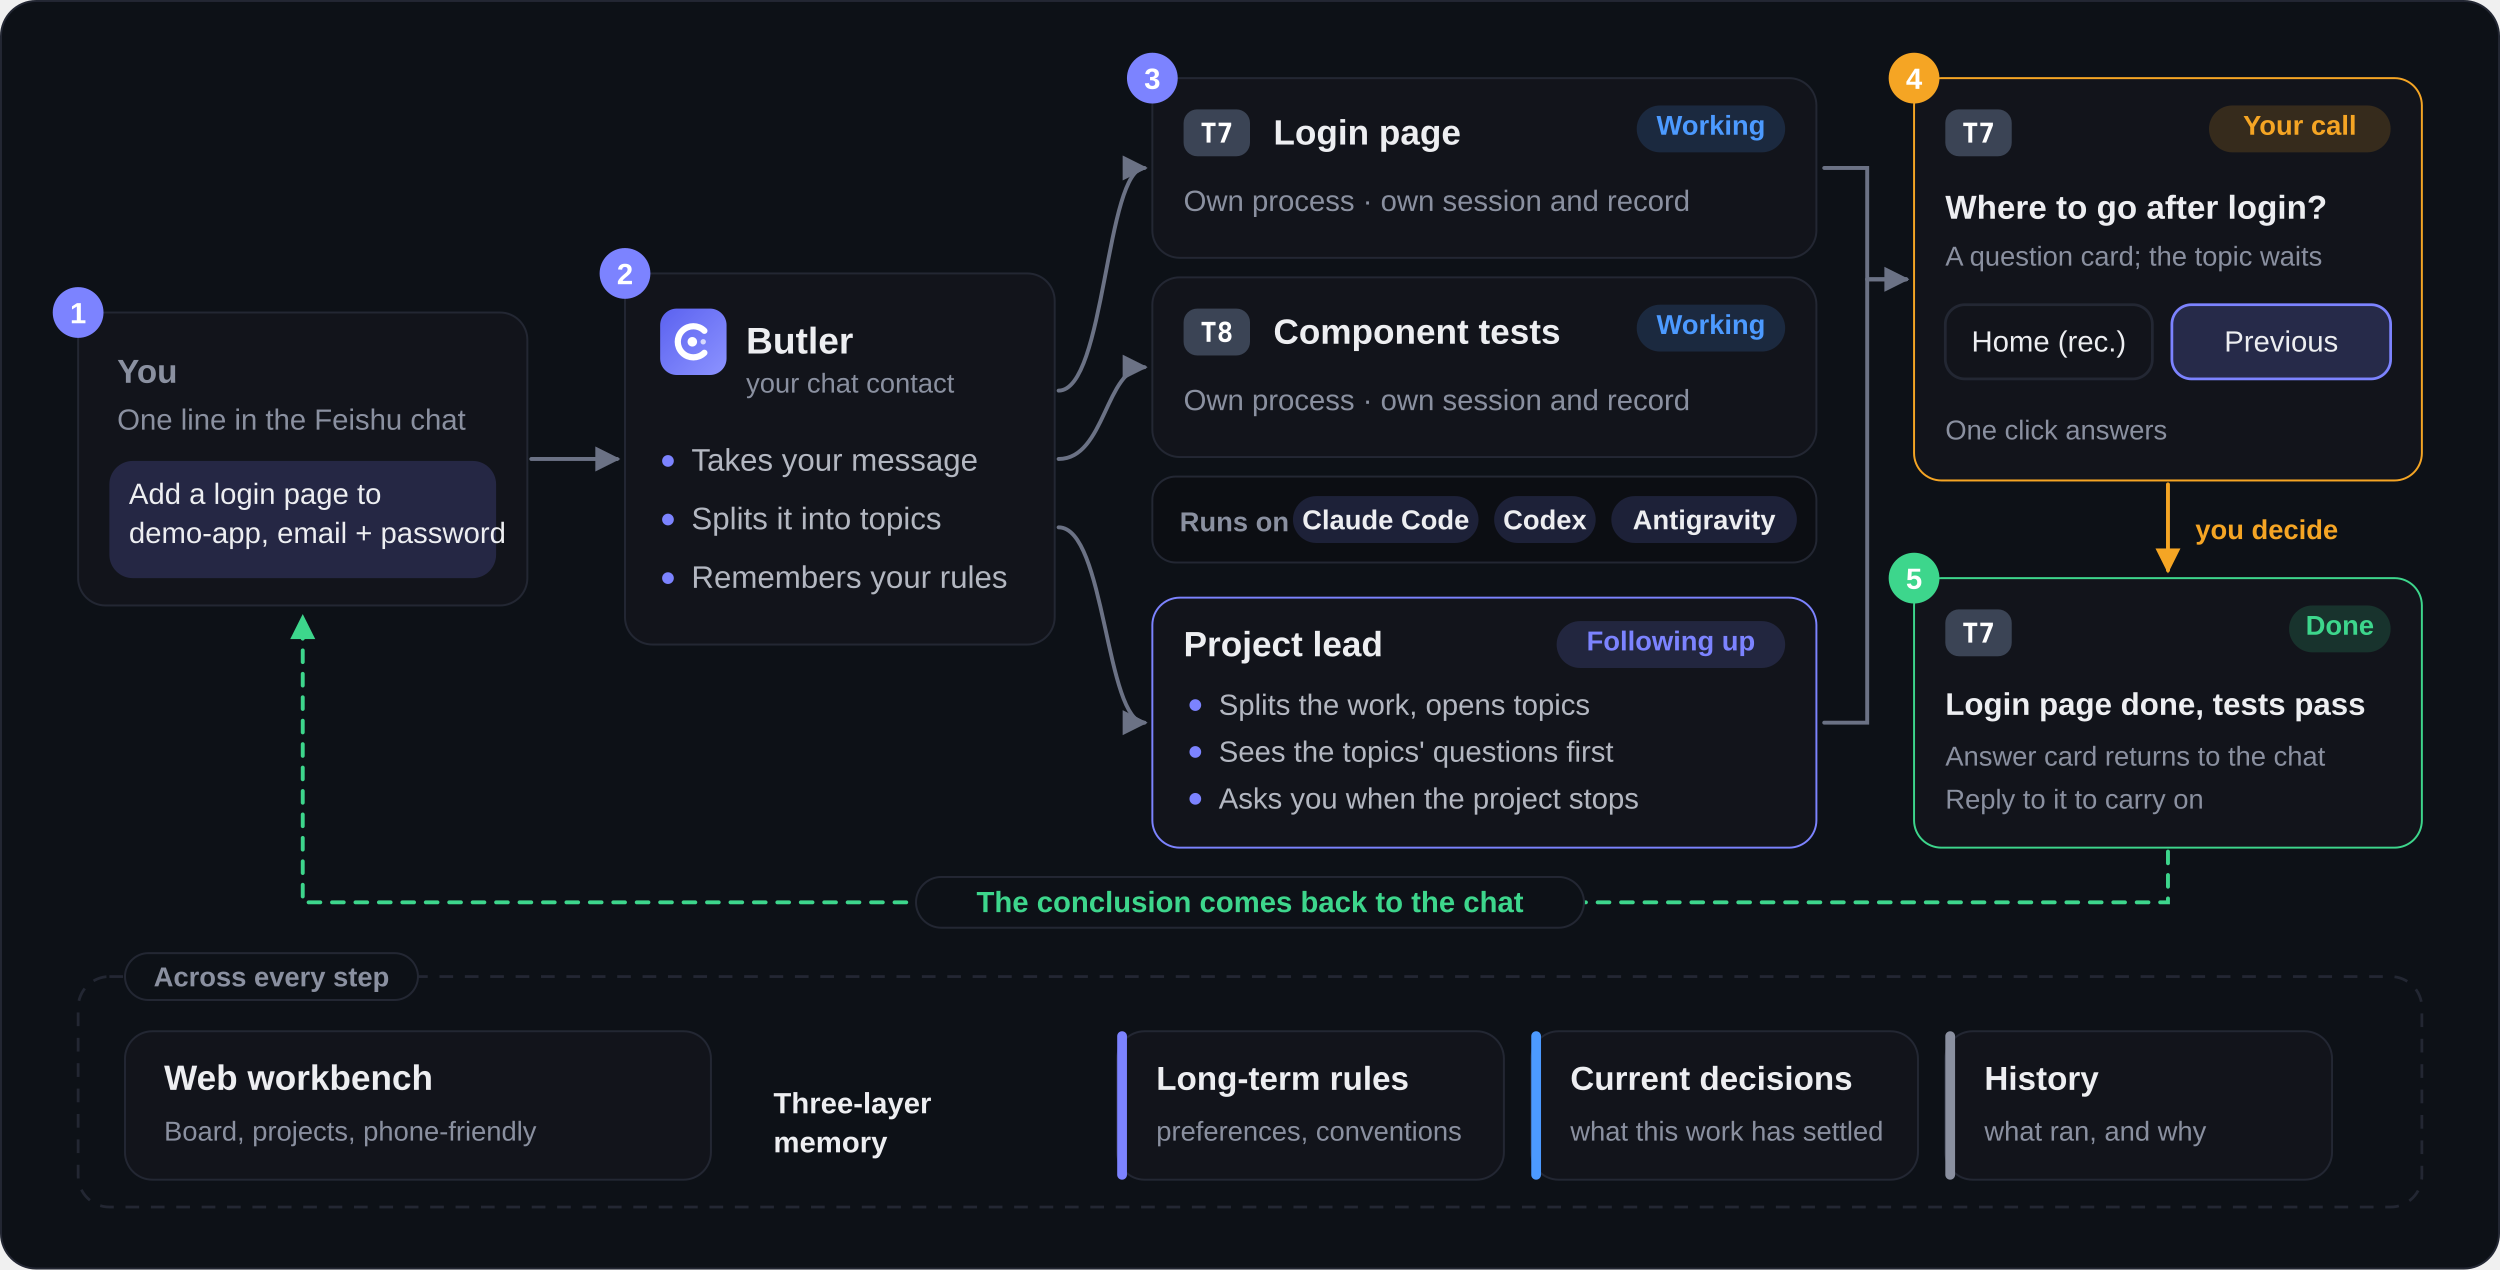
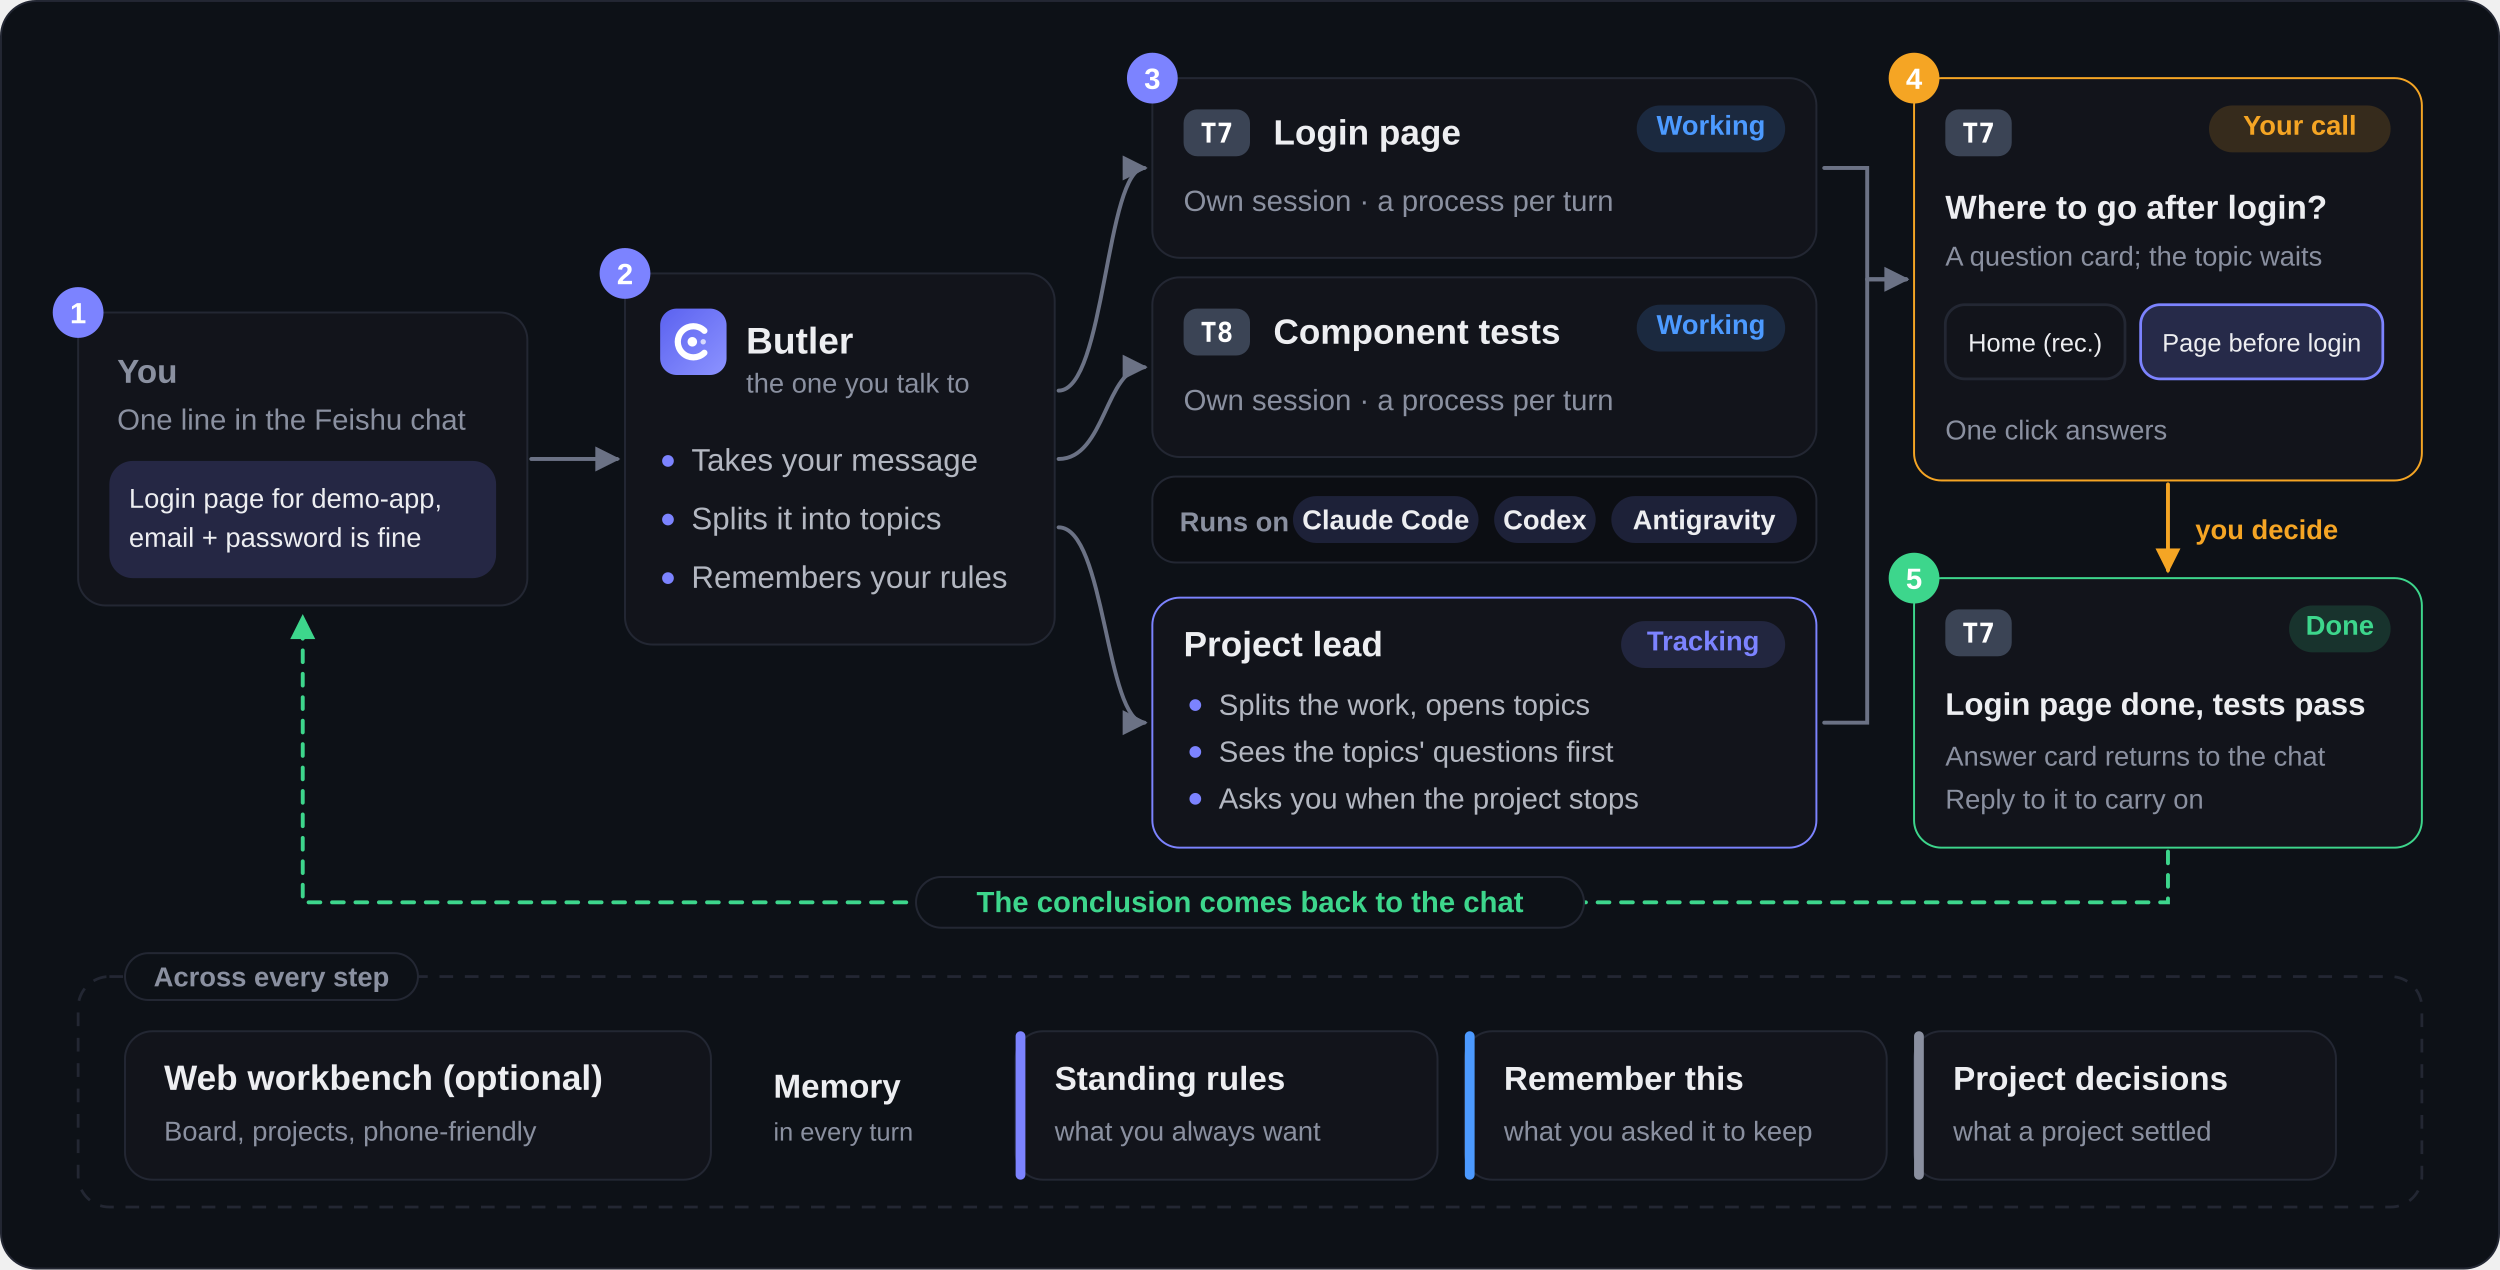
<svg xmlns="http://www.w3.org/2000/svg" viewBox="0 0 1280 650" width="1280" height="650" role="img" aria-label="Covey workflow: one sentence to a conclusion">
  <defs>
    <marker id="ar" viewBox="0 0 10 10" refX="8" refY="5" markerWidth="8" markerHeight="8" orient="auto-start-reverse">
      <path d="M1 1L9 5L1 9z" fill="#6B7285" />
    </marker>
    <marker id="ao" viewBox="0 0 10 10" refX="8" refY="5" markerWidth="8" markerHeight="8" orient="auto-start-reverse">
      <path d="M1 1L9 5L1 9z" fill="#F5A524" />
    </marker>
    <marker id="ag" viewBox="0 0 10 10" refX="8" refY="5" markerWidth="8" markerHeight="8" orient="auto-start-reverse">
      <path d="M1 1L9 5L1 9z" fill="#3DD68C" />
    </marker>
  </defs>
  <rect x="0.5" y="0.5" width="1279" height="649" rx="18" fill="#0d1117" stroke="#232733" stroke-width="1" />
  <rect x="40" y="160" width="230" height="150" rx="14" fill="#12141B" stroke="#232733" stroke-width="1" />
  <text x="60" y="196" font-family="-apple-system,&quot;Segoe UI&quot;,&quot;Helvetica Neue&quot;,Arial,&quot;PingFang SC&quot;,&quot;Microsoft YaHei&quot;,&quot;Noto Sans CJK SC&quot;,sans-serif" font-size="17" font-weight="600" fill="#8A90A0" text-anchor="start">You</text>
  <text x="60" y="220" font-family="-apple-system,&quot;Segoe UI&quot;,&quot;Helvetica Neue&quot;,Arial,&quot;PingFang SC&quot;,&quot;Microsoft YaHei&quot;,&quot;Noto Sans CJK SC&quot;,sans-serif" font-size="15" font-weight="400" fill="#8A90A0" text-anchor="start">One line in the Feishu chat</text>
  <rect x="56" y="236" width="198" height="60" rx="12" fill="#7C83FF" fill-opacity=".18" />
-   <text x="66" y="258" font-family="-apple-system,&quot;Segoe UI&quot;,&quot;Helvetica Neue&quot;,Arial,&quot;PingFang SC&quot;,&quot;Microsoft YaHei&quot;,&quot;Noto Sans CJK SC&quot;,sans-serif" font-size="15" font-weight="400" fill="#EDEEF1" text-anchor="start">Add a login page to</text>
-   <text x="66" y="278" font-family="-apple-system,&quot;Segoe UI&quot;,&quot;Helvetica Neue&quot;,Arial,&quot;PingFang SC&quot;,&quot;Microsoft YaHei&quot;,&quot;Noto Sans CJK SC&quot;,sans-serif" font-size="15" font-weight="400" fill="#EDEEF1" text-anchor="start">demo-app, email + password</text>
+   <text x="66" y="260" font-family="-apple-system,&quot;Segoe UI&quot;,&quot;Helvetica Neue&quot;,Arial,&quot;PingFang SC&quot;,&quot;Microsoft YaHei&quot;,&quot;Noto Sans CJK SC&quot;,sans-serif" font-size="14" font-weight="400" fill="#EDEEF1" text-anchor="start">Login page for demo-app,</text>
+   <text x="66" y="280" font-family="-apple-system,&quot;Segoe UI&quot;,&quot;Helvetica Neue&quot;,Arial,&quot;PingFang SC&quot;,&quot;Microsoft YaHei&quot;,&quot;Noto Sans CJK SC&quot;,sans-serif" font-size="14" font-weight="400" fill="#EDEEF1" text-anchor="start">email + password is fine</text>
  <circle cx="40" cy="160" r="13" fill="#7C83FF" />
  <text x="40" y="165.5" font-family="-apple-system,&quot;Segoe UI&quot;,&quot;Helvetica Neue&quot;,Arial,&quot;PingFang SC&quot;,&quot;Microsoft YaHei&quot;,&quot;Noto Sans CJK SC&quot;,sans-serif" font-size="15" font-weight="700" fill="#fff" text-anchor="middle">1</text>
  <rect x="320" y="140" width="220" height="190" rx="14" fill="#12141B" stroke="#232733" stroke-width="1" />
  <g transform="translate(338 158) scale(0.53125)">
    <defs>
      <linearGradient id="mgw" x1="0" y1="0" x2="1" y2="1">
        <stop offset="0" stop-color="#5B62F0" />
        <stop offset="1" stop-color="#8C93FF" />
      </linearGradient>
    </defs>
    <rect width="64" height="64" rx="16" fill="url(#mgw)" />
    <path d="M42.6 21.4A15 15 0 1 0 42.6 42.6" fill="none" stroke="#fff" stroke-width="6" stroke-linecap="round" />
    <circle cx="31" cy="32" r="4.6" fill="#fff" />
    <circle cx="41.5" cy="32" r="2.6" fill="#fff" fill-opacity=".7" />
  </g>
  <text x="382" y="181" font-family="-apple-system,&quot;Segoe UI&quot;,&quot;Helvetica Neue&quot;,Arial,&quot;PingFang SC&quot;,&quot;Microsoft YaHei&quot;,&quot;Noto Sans CJK SC&quot;,sans-serif" font-size="19" font-weight="700" fill="#EDEEF1" text-anchor="start">Butler</text>
-   <text x="382" y="201" font-family="-apple-system,&quot;Segoe UI&quot;,&quot;Helvetica Neue&quot;,Arial,&quot;PingFang SC&quot;,&quot;Microsoft YaHei&quot;,&quot;Noto Sans CJK SC&quot;,sans-serif" font-size="14" font-weight="400" fill="#8A90A0" text-anchor="start">your chat contact</text>
+   <text x="382" y="201" font-family="-apple-system,&quot;Segoe UI&quot;,&quot;Helvetica Neue&quot;,Arial,&quot;PingFang SC&quot;,&quot;Microsoft YaHei&quot;,&quot;Noto Sans CJK SC&quot;,sans-serif" font-size="14" font-weight="400" fill="#8A90A0" text-anchor="start">the one you talk to</text>
  <circle cx="342" cy="236" r="3" fill="#7C83FF" />
  <text x="354" y="241" font-family="-apple-system,&quot;Segoe UI&quot;,&quot;Helvetica Neue&quot;,Arial,&quot;PingFang SC&quot;,&quot;Microsoft YaHei&quot;,&quot;Noto Sans CJK SC&quot;,sans-serif" font-size="16" font-weight="400" fill="#B3B7C1" text-anchor="start">Takes your message</text>
  <circle cx="342" cy="266" r="3" fill="#7C83FF" />
  <text x="354" y="271" font-family="-apple-system,&quot;Segoe UI&quot;,&quot;Helvetica Neue&quot;,Arial,&quot;PingFang SC&quot;,&quot;Microsoft YaHei&quot;,&quot;Noto Sans CJK SC&quot;,sans-serif" font-size="16" font-weight="400" fill="#B3B7C1" text-anchor="start">Splits it into topics</text>
  <circle cx="342" cy="296" r="3" fill="#7C83FF" />
  <text x="354" y="301" font-family="-apple-system,&quot;Segoe UI&quot;,&quot;Helvetica Neue&quot;,Arial,&quot;PingFang SC&quot;,&quot;Microsoft YaHei&quot;,&quot;Noto Sans CJK SC&quot;,sans-serif" font-size="16" font-weight="400" fill="#B3B7C1" text-anchor="start">Remembers your rules</text>
  <circle cx="320" cy="140" r="13" fill="#7C83FF" />
  <text x="320" y="145.5" font-family="-apple-system,&quot;Segoe UI&quot;,&quot;Helvetica Neue&quot;,Arial,&quot;PingFang SC&quot;,&quot;Microsoft YaHei&quot;,&quot;Noto Sans CJK SC&quot;,sans-serif" font-size="15" font-weight="700" fill="#fff" text-anchor="middle">2</text>
  <rect x="590" y="40" width="340" height="92" rx="14" fill="#12141B" stroke="#232733" stroke-width="1" />
  <rect x="606" y="56" width="34" height="24" rx="7" fill="#3B4455" />
  <text x="623.0" y="73" font-family="&quot;SF Mono&quot;,&quot;DejaVu Sans Mono&quot;,Menlo,Consolas,monospace" font-size="14" font-weight="700" fill="#fff" text-anchor="middle">T7</text>
  <text x="652" y="74" font-family="-apple-system,&quot;Segoe UI&quot;,&quot;Helvetica Neue&quot;,Arial,&quot;PingFang SC&quot;,&quot;Microsoft YaHei&quot;,&quot;Noto Sans CJK SC&quot;,sans-serif" font-size="18" font-weight="700" fill="#EDEEF1" text-anchor="start">Login page</text>
  <g transform="translate(838 54)">
    <rect x="0" y="0" width="76" height="24" rx="12.0" fill="#4C9AFF" fill-opacity="0.16" />
    <text x="38.0" y="15" font-family="-apple-system,&quot;Segoe UI&quot;,&quot;Helvetica Neue&quot;,Arial,&quot;PingFang SC&quot;,&quot;Microsoft YaHei&quot;,&quot;Noto Sans CJK SC&quot;,sans-serif" font-size="14" font-weight="600" fill="#4C9AFF" text-anchor="middle">Working</text>
  </g>
-   <text x="606" y="108" font-family="-apple-system,&quot;Segoe UI&quot;,&quot;Helvetica Neue&quot;,Arial,&quot;PingFang SC&quot;,&quot;Microsoft YaHei&quot;,&quot;Noto Sans CJK SC&quot;,sans-serif" font-size="15" font-weight="400" fill="#8A90A0" text-anchor="start">Own process · own session and record</text>
+   <text x="606" y="108" font-family="-apple-system,&quot;Segoe UI&quot;,&quot;Helvetica Neue&quot;,Arial,&quot;PingFang SC&quot;,&quot;Microsoft YaHei&quot;,&quot;Noto Sans CJK SC&quot;,sans-serif" font-size="15" font-weight="400" fill="#8A90A0" text-anchor="start">Own session · a process per turn</text>
  <rect x="590" y="142" width="340" height="92" rx="14" fill="#12141B" stroke="#232733" stroke-width="1" />
  <rect x="606" y="158" width="34" height="24" rx="7" fill="#3B4455" />
  <text x="623.0" y="175" font-family="&quot;SF Mono&quot;,&quot;DejaVu Sans Mono&quot;,Menlo,Consolas,monospace" font-size="14" font-weight="700" fill="#fff" text-anchor="middle">T8</text>
  <text x="652" y="176" font-family="-apple-system,&quot;Segoe UI&quot;,&quot;Helvetica Neue&quot;,Arial,&quot;PingFang SC&quot;,&quot;Microsoft YaHei&quot;,&quot;Noto Sans CJK SC&quot;,sans-serif" font-size="18" font-weight="700" fill="#EDEEF1" text-anchor="start">Component tests</text>
  <g transform="translate(838 156)">
    <rect x="0" y="0" width="76" height="24" rx="12.0" fill="#4C9AFF" fill-opacity="0.16" />
    <text x="38.0" y="15" font-family="-apple-system,&quot;Segoe UI&quot;,&quot;Helvetica Neue&quot;,Arial,&quot;PingFang SC&quot;,&quot;Microsoft YaHei&quot;,&quot;Noto Sans CJK SC&quot;,sans-serif" font-size="14" font-weight="600" fill="#4C9AFF" text-anchor="middle">Working</text>
  </g>
-   <text x="606" y="210" font-family="-apple-system,&quot;Segoe UI&quot;,&quot;Helvetica Neue&quot;,Arial,&quot;PingFang SC&quot;,&quot;Microsoft YaHei&quot;,&quot;Noto Sans CJK SC&quot;,sans-serif" font-size="15" font-weight="400" fill="#8A90A0" text-anchor="start">Own process · own session and record</text>
+   <text x="606" y="210" font-family="-apple-system,&quot;Segoe UI&quot;,&quot;Helvetica Neue&quot;,Arial,&quot;PingFang SC&quot;,&quot;Microsoft YaHei&quot;,&quot;Noto Sans CJK SC&quot;,sans-serif" font-size="15" font-weight="400" fill="#8A90A0" text-anchor="start">Own session · a process per turn</text>
  <rect x="590" y="244" width="340" height="44" rx="12" fill="#0C0E13" stroke="#232733" stroke-width="1" />
  <text x="604" y="272" font-family="-apple-system,&quot;Segoe UI&quot;,&quot;Helvetica Neue&quot;,Arial,&quot;PingFang SC&quot;,&quot;Microsoft YaHei&quot;,&quot;Noto Sans CJK SC&quot;,sans-serif" font-size="14" font-weight="600" fill="#8A90A0" text-anchor="start">Runs on</text>
  <rect x="662" y="254" width="95" height="24" rx="12" fill="#7C83FF" fill-opacity=".16" />
  <text x="709.5" y="271" font-family="-apple-system,&quot;Segoe UI&quot;,&quot;Helvetica Neue&quot;,Arial,&quot;PingFang SC&quot;,&quot;Microsoft YaHei&quot;,&quot;Noto Sans CJK SC&quot;,sans-serif" font-size="14" font-weight="600" fill="#EDEEF1" text-anchor="middle">Claude Code</text>
  <rect x="765" y="254" width="52" height="24" rx="12" fill="#7C83FF" fill-opacity=".16" />
  <text x="791.0" y="271" font-family="-apple-system,&quot;Segoe UI&quot;,&quot;Helvetica Neue&quot;,Arial,&quot;PingFang SC&quot;,&quot;Microsoft YaHei&quot;,&quot;Noto Sans CJK SC&quot;,sans-serif" font-size="14" font-weight="600" fill="#EDEEF1" text-anchor="middle">Codex</text>
  <rect x="825" y="254" width="95" height="24" rx="12" fill="#7C83FF" fill-opacity=".16" />
  <text x="872.5" y="271" font-family="-apple-system,&quot;Segoe UI&quot;,&quot;Helvetica Neue&quot;,Arial,&quot;PingFang SC&quot;,&quot;Microsoft YaHei&quot;,&quot;Noto Sans CJK SC&quot;,sans-serif" font-size="14" font-weight="600" fill="#EDEEF1" text-anchor="middle">Antigravity</text>
  <rect x="590" y="306" width="340" height="128" rx="14" fill="#12141B" stroke="#7C83FF" stroke-width="1" />
  <text x="606" y="336" font-family="-apple-system,&quot;Segoe UI&quot;,&quot;Helvetica Neue&quot;,Arial,&quot;PingFang SC&quot;,&quot;Microsoft YaHei&quot;,&quot;Noto Sans CJK SC&quot;,sans-serif" font-size="18" font-weight="700" fill="#EDEEF1" text-anchor="start">Project lead</text>
-   <g transform="translate(797 318)">
-     <rect x="0" y="0" width="117" height="24" rx="12.0" fill="#7C83FF" fill-opacity="0.16" />
-     <text x="58.5" y="15" font-family="-apple-system,&quot;Segoe UI&quot;,&quot;Helvetica Neue&quot;,Arial,&quot;PingFang SC&quot;,&quot;Microsoft YaHei&quot;,&quot;Noto Sans CJK SC&quot;,sans-serif" font-size="14" font-weight="600" fill="#7C83FF" text-anchor="middle">Following up</text>
+   <g transform="translate(830 318)">
+     <rect x="0" y="0" width="84" height="24" rx="12.0" fill="#7C83FF" fill-opacity="0.16" />
+     <text x="42.0" y="15" font-family="-apple-system,&quot;Segoe UI&quot;,&quot;Helvetica Neue&quot;,Arial,&quot;PingFang SC&quot;,&quot;Microsoft YaHei&quot;,&quot;Noto Sans CJK SC&quot;,sans-serif" font-size="14" font-weight="600" fill="#7C83FF" text-anchor="middle">Tracking</text>
  </g>
  <circle cx="612" cy="361" r="3" fill="#7C83FF" />
  <text x="624" y="366" font-family="-apple-system,&quot;Segoe UI&quot;,&quot;Helvetica Neue&quot;,Arial,&quot;PingFang SC&quot;,&quot;Microsoft YaHei&quot;,&quot;Noto Sans CJK SC&quot;,sans-serif" font-size="15" font-weight="400" fill="#B3B7C1" text-anchor="start">Splits the work, opens topics</text>
  <circle cx="612" cy="385" r="3" fill="#7C83FF" />
  <text x="624" y="390" font-family="-apple-system,&quot;Segoe UI&quot;,&quot;Helvetica Neue&quot;,Arial,&quot;PingFang SC&quot;,&quot;Microsoft YaHei&quot;,&quot;Noto Sans CJK SC&quot;,sans-serif" font-size="15" font-weight="400" fill="#B3B7C1" text-anchor="start">Sees the topics' questions first</text>
  <circle cx="612" cy="409" r="3" fill="#7C83FF" />
  <text x="624" y="414" font-family="-apple-system,&quot;Segoe UI&quot;,&quot;Helvetica Neue&quot;,Arial,&quot;PingFang SC&quot;,&quot;Microsoft YaHei&quot;,&quot;Noto Sans CJK SC&quot;,sans-serif" font-size="15" font-weight="400" fill="#B3B7C1" text-anchor="start">Asks you when the project stops</text>
  <circle cx="590" cy="40" r="13" fill="#7C83FF" />
  <text x="590" y="45.5" font-family="-apple-system,&quot;Segoe UI&quot;,&quot;Helvetica Neue&quot;,Arial,&quot;PingFang SC&quot;,&quot;Microsoft YaHei&quot;,&quot;Noto Sans CJK SC&quot;,sans-serif" font-size="15" font-weight="700" fill="#fff" text-anchor="middle">3</text>
  <rect x="980" y="40" width="260" height="206" rx="14" fill="#12141B" stroke="#F5A524" stroke-width="1" />
  <rect x="996" y="56" width="34" height="24" rx="7" fill="#3B4455" />
  <text x="1013.0" y="73" font-family="&quot;SF Mono&quot;,&quot;DejaVu Sans Mono&quot;,Menlo,Consolas,monospace" font-size="14" font-weight="700" fill="#fff" text-anchor="middle">T7</text>
  <g transform="translate(1131 54)">
    <rect x="0" y="0" width="93" height="24" rx="12.0" fill="#F5A524" fill-opacity="0.16" />
    <text x="46.5" y="15" font-family="-apple-system,&quot;Segoe UI&quot;,&quot;Helvetica Neue&quot;,Arial,&quot;PingFang SC&quot;,&quot;Microsoft YaHei&quot;,&quot;Noto Sans CJK SC&quot;,sans-serif" font-size="14" font-weight="600" fill="#F5A524" text-anchor="middle">Your call</text>
  </g>
  <text x="996" y="112" font-family="-apple-system,&quot;Segoe UI&quot;,&quot;Helvetica Neue&quot;,Arial,&quot;PingFang SC&quot;,&quot;Microsoft YaHei&quot;,&quot;Noto Sans CJK SC&quot;,sans-serif" font-size="17" font-weight="700" fill="#EDEEF1" text-anchor="start">Where to go after login?</text>
  <text x="996" y="136" font-family="-apple-system,&quot;Segoe UI&quot;,&quot;Helvetica Neue&quot;,Arial,&quot;PingFang SC&quot;,&quot;Microsoft YaHei&quot;,&quot;Noto Sans CJK SC&quot;,sans-serif" font-size="14" font-weight="400" fill="#8A90A0" text-anchor="start">A question card; the topic waits</text>
-   <rect x="996" y="156" width="106" height="38" rx="10" fill="none" stroke="#232733" stroke-width="1.4" />
-   <text x="1049" y="180" font-family="-apple-system,&quot;Segoe UI&quot;,&quot;Helvetica Neue&quot;,Arial,&quot;PingFang SC&quot;,&quot;Microsoft YaHei&quot;,&quot;Noto Sans CJK SC&quot;,sans-serif" font-size="15" font-weight="500" fill="#EDEEF1" text-anchor="middle">Home (rec.)</text>
-   <rect x="1112" y="156" width="112" height="38" rx="10" fill="#7C83FF" fill-opacity=".2" />
-   <rect x="1112" y="156" width="112" height="38" rx="10" fill="none" stroke="#7C83FF" stroke-width="1.4" />
-   <text x="1168" y="180" font-family="-apple-system,&quot;Segoe UI&quot;,&quot;Helvetica Neue&quot;,Arial,&quot;PingFang SC&quot;,&quot;Microsoft YaHei&quot;,&quot;Noto Sans CJK SC&quot;,sans-serif" font-size="15" font-weight="500" fill="#EDEEF1" text-anchor="middle">Previous</text>
+   <rect x="996" y="156" width="92" height="38" rx="10" fill="none" stroke="#232733" stroke-width="1.4" />
+   <text x="1042" y="180" font-family="-apple-system,&quot;Segoe UI&quot;,&quot;Helvetica Neue&quot;,Arial,&quot;PingFang SC&quot;,&quot;Microsoft YaHei&quot;,&quot;Noto Sans CJK SC&quot;,sans-serif" font-size="13" font-weight="500" fill="#EDEEF1" text-anchor="middle">Home (rec.)</text>
+   <rect x="1096" y="156" width="124" height="38" rx="10" fill="#7C83FF" fill-opacity=".2" />
+   <rect x="1096" y="156" width="124" height="38" rx="10" fill="none" stroke="#7C83FF" stroke-width="1.4" />
+   <text x="1158" y="180" font-family="-apple-system,&quot;Segoe UI&quot;,&quot;Helvetica Neue&quot;,Arial,&quot;PingFang SC&quot;,&quot;Microsoft YaHei&quot;,&quot;Noto Sans CJK SC&quot;,sans-serif" font-size="13" font-weight="500" fill="#EDEEF1" text-anchor="middle">Page before login</text>
  <text x="996" y="225" font-family="-apple-system,&quot;Segoe UI&quot;,&quot;Helvetica Neue&quot;,Arial,&quot;PingFang SC&quot;,&quot;Microsoft YaHei&quot;,&quot;Noto Sans CJK SC&quot;,sans-serif" font-size="14" font-weight="400" fill="#8A90A0" text-anchor="start">One click answers</text>
  <circle cx="980" cy="40" r="13" fill="#F5A524" />
  <text x="980" y="45.5" font-family="-apple-system,&quot;Segoe UI&quot;,&quot;Helvetica Neue&quot;,Arial,&quot;PingFang SC&quot;,&quot;Microsoft YaHei&quot;,&quot;Noto Sans CJK SC&quot;,sans-serif" font-size="15" font-weight="700" fill="#fff" text-anchor="middle">4</text>
  <rect x="980" y="296" width="260" height="138" rx="14" fill="#12141B" stroke="#3DD68C" stroke-width="1" />
  <rect x="996" y="312" width="34" height="24" rx="7" fill="#3B4455" />
  <text x="1013.0" y="329" font-family="&quot;SF Mono&quot;,&quot;DejaVu Sans Mono&quot;,Menlo,Consolas,monospace" font-size="14" font-weight="700" fill="#fff" text-anchor="middle">T7</text>
  <g transform="translate(1172 310)">
    <rect x="0" y="0" width="52" height="24" rx="12.0" fill="#3DD68C" fill-opacity="0.16" />
    <text x="26.0" y="15" font-family="-apple-system,&quot;Segoe UI&quot;,&quot;Helvetica Neue&quot;,Arial,&quot;PingFang SC&quot;,&quot;Microsoft YaHei&quot;,&quot;Noto Sans CJK SC&quot;,sans-serif" font-size="14" font-weight="600" fill="#3DD68C" text-anchor="middle">Done</text>
  </g>
  <text x="996" y="366" font-family="-apple-system,&quot;Segoe UI&quot;,&quot;Helvetica Neue&quot;,Arial,&quot;PingFang SC&quot;,&quot;Microsoft YaHei&quot;,&quot;Noto Sans CJK SC&quot;,sans-serif" font-size="16" font-weight="700" fill="#EDEEF1" text-anchor="start">Login page done, tests pass</text>
  <text x="996" y="392" font-family="-apple-system,&quot;Segoe UI&quot;,&quot;Helvetica Neue&quot;,Arial,&quot;PingFang SC&quot;,&quot;Microsoft YaHei&quot;,&quot;Noto Sans CJK SC&quot;,sans-serif" font-size="14" font-weight="400" fill="#8A90A0" text-anchor="start">Answer card returns to the chat</text>
  <text x="996" y="414" font-family="-apple-system,&quot;Segoe UI&quot;,&quot;Helvetica Neue&quot;,Arial,&quot;PingFang SC&quot;,&quot;Microsoft YaHei&quot;,&quot;Noto Sans CJK SC&quot;,sans-serif" font-size="14" font-weight="400" fill="#8A90A0" text-anchor="start">Reply to it to carry on</text>
  <circle cx="980" cy="296" r="13" fill="#3DD68C" />
  <text x="980" y="301.5" font-family="-apple-system,&quot;Segoe UI&quot;,&quot;Helvetica Neue&quot;,Arial,&quot;PingFang SC&quot;,&quot;Microsoft YaHei&quot;,&quot;Noto Sans CJK SC&quot;,sans-serif" font-size="15" font-weight="700" fill="#fff" text-anchor="middle">5</text>
  <path d="M272 235H316" fill="none" stroke="#6B7285" stroke-width="2" stroke-linecap="round" marker-end="url(#ar)" />
  <path d="M542 200C566 200 566 86 586 86" fill="none" stroke="#6B7285" stroke-width="2" stroke-linecap="round" marker-end="url(#ar)" />
  <path d="M542 235C566 235 566 188 586 188" fill="none" stroke="#6B7285" stroke-width="2" stroke-linecap="round" marker-end="url(#ar)" />
  <path d="M542 270C566 270 566 370 586 370" fill="none" stroke="#6B7285" stroke-width="2" stroke-linecap="round" marker-end="url(#ar)" />
  <path d="M934 86H956V370H934M956 143H976" fill="none" stroke="#6B7285" stroke-width="2" stroke-linecap="round" />
  <path d="M956 143H976" fill="none" stroke="#6B7285" stroke-width="2" stroke-linecap="round" marker-end="url(#ar)" />
  <path d="M1110 248V292" fill="none" stroke="#F5A524" stroke-width="2" stroke-linecap="round" marker-end="url(#ao)" />
  <text x="1124" y="276" font-family="-apple-system,&quot;Segoe UI&quot;,&quot;Helvetica Neue&quot;,Arial,&quot;PingFang SC&quot;,&quot;Microsoft YaHei&quot;,&quot;Noto Sans CJK SC&quot;,sans-serif" font-size="14" font-weight="600" fill="#F5A524" text-anchor="start">you decide</text>
  <path d="M1110 436V462H155V316" fill="none" stroke="#3DD68C" stroke-width="2" stroke-linecap="round" stroke-dasharray="6 6" marker-end="url(#ag)" />
  <rect x="469.0" y="449" width="342" height="26" rx="13" fill="#0d1117" stroke="#232733" stroke-width="1" />
  <text x="640" y="467" font-family="-apple-system,&quot;Segoe UI&quot;,&quot;Helvetica Neue&quot;,Arial,&quot;PingFang SC&quot;,&quot;Microsoft YaHei&quot;,&quot;Noto Sans CJK SC&quot;,sans-serif" font-size="15" font-weight="600" fill="#3DD68C" text-anchor="middle">The conclusion comes back to the chat</text>
  <rect x="40" y="500" width="1200" height="118" rx="16" fill="none" stroke="#232733" stroke-width="1.4" stroke-dasharray="7 6" />
  <rect x="64" y="488" width="150" height="24" rx="12" fill="#0d1117" stroke="#232733" stroke-width="1" />
  <text x="139.0" y="505" font-family="-apple-system,&quot;Segoe UI&quot;,&quot;Helvetica Neue&quot;,Arial,&quot;PingFang SC&quot;,&quot;Microsoft YaHei&quot;,&quot;Noto Sans CJK SC&quot;,sans-serif" font-size="14" font-weight="600" fill="#8A90A0" text-anchor="middle">Across every step</text>
  <rect x="64" y="528" width="300" height="76" rx="14" fill="#12141B" stroke="#232733" stroke-width="1" />
-   <text x="84" y="558" font-family="-apple-system,&quot;Segoe UI&quot;,&quot;Helvetica Neue&quot;,Arial,&quot;PingFang SC&quot;,&quot;Microsoft YaHei&quot;,&quot;Noto Sans CJK SC&quot;,sans-serif" font-size="18" font-weight="700" fill="#EDEEF1" text-anchor="start">Web workbench</text>
+   <text x="84" y="558" font-family="-apple-system,&quot;Segoe UI&quot;,&quot;Helvetica Neue&quot;,Arial,&quot;PingFang SC&quot;,&quot;Microsoft YaHei&quot;,&quot;Noto Sans CJK SC&quot;,sans-serif" font-size="18" font-weight="700" fill="#EDEEF1" text-anchor="start">Web workbench (optional)</text>
  <text x="84" y="584" font-family="-apple-system,&quot;Segoe UI&quot;,&quot;Helvetica Neue&quot;,Arial,&quot;PingFang SC&quot;,&quot;Microsoft YaHei&quot;,&quot;Noto Sans CJK SC&quot;,sans-serif" font-size="14" font-weight="400" fill="#8A90A0" text-anchor="start">Board, projects, phone-friendly</text>
-   <text x="396" y="570" font-family="-apple-system,&quot;Segoe UI&quot;,&quot;Helvetica Neue&quot;,Arial,&quot;PingFang SC&quot;,&quot;Microsoft YaHei&quot;,&quot;Noto Sans CJK SC&quot;,sans-serif" font-size="15" font-weight="700" fill="#EDEEF1" text-anchor="start">Three-layer</text>
-   <text x="396" y="590" font-family="-apple-system,&quot;Segoe UI&quot;,&quot;Helvetica Neue&quot;,Arial,&quot;PingFang SC&quot;,&quot;Microsoft YaHei&quot;,&quot;Noto Sans CJK SC&quot;,sans-serif" font-size="15" font-weight="700" fill="#EDEEF1" text-anchor="start">memory</text>
-   <rect x="572" y="528" width="198" height="76" rx="14" fill="#12141B" stroke="#232733" stroke-width="1" />
-   <rect x="572" y="528" width="5" height="76" rx="2.5" fill="#7C83FF" />
-   <text x="592" y="558" font-family="-apple-system,&quot;Segoe UI&quot;,&quot;Helvetica Neue&quot;,Arial,&quot;PingFang SC&quot;,&quot;Microsoft YaHei&quot;,&quot;Noto Sans CJK SC&quot;,sans-serif" font-size="17" font-weight="700" fill="#EDEEF1" text-anchor="start">Long-term rules</text>
-   <text x="592" y="584" font-family="-apple-system,&quot;Segoe UI&quot;,&quot;Helvetica Neue&quot;,Arial,&quot;PingFang SC&quot;,&quot;Microsoft YaHei&quot;,&quot;Noto Sans CJK SC&quot;,sans-serif" font-size="14" font-weight="400" fill="#8A90A0" text-anchor="start">preferences, conventions</text>
-   <rect x="784" y="528" width="198" height="76" rx="14" fill="#12141B" stroke="#232733" stroke-width="1" />
-   <rect x="784" y="528" width="5" height="76" rx="2.5" fill="#4C9AFF" />
-   <text x="804" y="558" font-family="-apple-system,&quot;Segoe UI&quot;,&quot;Helvetica Neue&quot;,Arial,&quot;PingFang SC&quot;,&quot;Microsoft YaHei&quot;,&quot;Noto Sans CJK SC&quot;,sans-serif" font-size="17" font-weight="700" fill="#EDEEF1" text-anchor="start">Current decisions</text>
-   <text x="804" y="584" font-family="-apple-system,&quot;Segoe UI&quot;,&quot;Helvetica Neue&quot;,Arial,&quot;PingFang SC&quot;,&quot;Microsoft YaHei&quot;,&quot;Noto Sans CJK SC&quot;,sans-serif" font-size="14" font-weight="400" fill="#8A90A0" text-anchor="start">what this work has settled</text>
-   <rect x="996" y="528" width="198" height="76" rx="14" fill="#12141B" stroke="#232733" stroke-width="1" />
-   <rect x="996" y="528" width="5" height="76" rx="2.5" fill="#8A90A0" />
-   <text x="1016" y="558" font-family="-apple-system,&quot;Segoe UI&quot;,&quot;Helvetica Neue&quot;,Arial,&quot;PingFang SC&quot;,&quot;Microsoft YaHei&quot;,&quot;Noto Sans CJK SC&quot;,sans-serif" font-size="17" font-weight="700" fill="#EDEEF1" text-anchor="start">History</text>
-   <text x="1016" y="584" font-family="-apple-system,&quot;Segoe UI&quot;,&quot;Helvetica Neue&quot;,Arial,&quot;PingFang SC&quot;,&quot;Microsoft YaHei&quot;,&quot;Noto Sans CJK SC&quot;,sans-serif" font-size="14" font-weight="400" fill="#8A90A0" text-anchor="start">what ran, and why</text>
+   <text x="396" y="562" font-family="-apple-system,&quot;Segoe UI&quot;,&quot;Helvetica Neue&quot;,Arial,&quot;PingFang SC&quot;,&quot;Microsoft YaHei&quot;,&quot;Noto Sans CJK SC&quot;,sans-serif" font-size="17" font-weight="700" fill="#EDEEF1" text-anchor="start">Memory</text>
+   <text x="396" y="584" font-family="-apple-system,&quot;Segoe UI&quot;,&quot;Helvetica Neue&quot;,Arial,&quot;PingFang SC&quot;,&quot;Microsoft YaHei&quot;,&quot;Noto Sans CJK SC&quot;,sans-serif" font-size="13" font-weight="400" fill="#8A90A0" text-anchor="start">in every turn</text>
+   <rect x="520" y="528" width="216" height="76" rx="14" fill="#12141B" stroke="#232733" stroke-width="1" />
+   <rect x="520" y="528" width="5" height="76" rx="2.5" fill="#7C83FF" />
+   <text x="540" y="558" font-family="-apple-system,&quot;Segoe UI&quot;,&quot;Helvetica Neue&quot;,Arial,&quot;PingFang SC&quot;,&quot;Microsoft YaHei&quot;,&quot;Noto Sans CJK SC&quot;,sans-serif" font-size="17" font-weight="700" fill="#EDEEF1" text-anchor="start">Standing rules</text>
+   <text x="540" y="584" font-family="-apple-system,&quot;Segoe UI&quot;,&quot;Helvetica Neue&quot;,Arial,&quot;PingFang SC&quot;,&quot;Microsoft YaHei&quot;,&quot;Noto Sans CJK SC&quot;,sans-serif" font-size="14" font-weight="400" fill="#8A90A0" text-anchor="start">what you always want</text>
+   <rect x="750" y="528" width="216" height="76" rx="14" fill="#12141B" stroke="#232733" stroke-width="1" />
+   <rect x="750" y="528" width="5" height="76" rx="2.5" fill="#4C9AFF" />
+   <text x="770" y="558" font-family="-apple-system,&quot;Segoe UI&quot;,&quot;Helvetica Neue&quot;,Arial,&quot;PingFang SC&quot;,&quot;Microsoft YaHei&quot;,&quot;Noto Sans CJK SC&quot;,sans-serif" font-size="17" font-weight="700" fill="#EDEEF1" text-anchor="start">Remember this</text>
+   <text x="770" y="584" font-family="-apple-system,&quot;Segoe UI&quot;,&quot;Helvetica Neue&quot;,Arial,&quot;PingFang SC&quot;,&quot;Microsoft YaHei&quot;,&quot;Noto Sans CJK SC&quot;,sans-serif" font-size="14" font-weight="400" fill="#8A90A0" text-anchor="start">what you asked it to keep</text>
+   <rect x="980" y="528" width="216" height="76" rx="14" fill="#12141B" stroke="#232733" stroke-width="1" />
+   <rect x="980" y="528" width="5" height="76" rx="2.5" fill="#8A90A0" />
+   <text x="1000" y="558" font-family="-apple-system,&quot;Segoe UI&quot;,&quot;Helvetica Neue&quot;,Arial,&quot;PingFang SC&quot;,&quot;Microsoft YaHei&quot;,&quot;Noto Sans CJK SC&quot;,sans-serif" font-size="17" font-weight="700" fill="#EDEEF1" text-anchor="start">Project decisions</text>
+   <text x="1000" y="584" font-family="-apple-system,&quot;Segoe UI&quot;,&quot;Helvetica Neue&quot;,Arial,&quot;PingFang SC&quot;,&quot;Microsoft YaHei&quot;,&quot;Noto Sans CJK SC&quot;,sans-serif" font-size="14" font-weight="400" fill="#8A90A0" text-anchor="start">what a project settled</text>
</svg>
